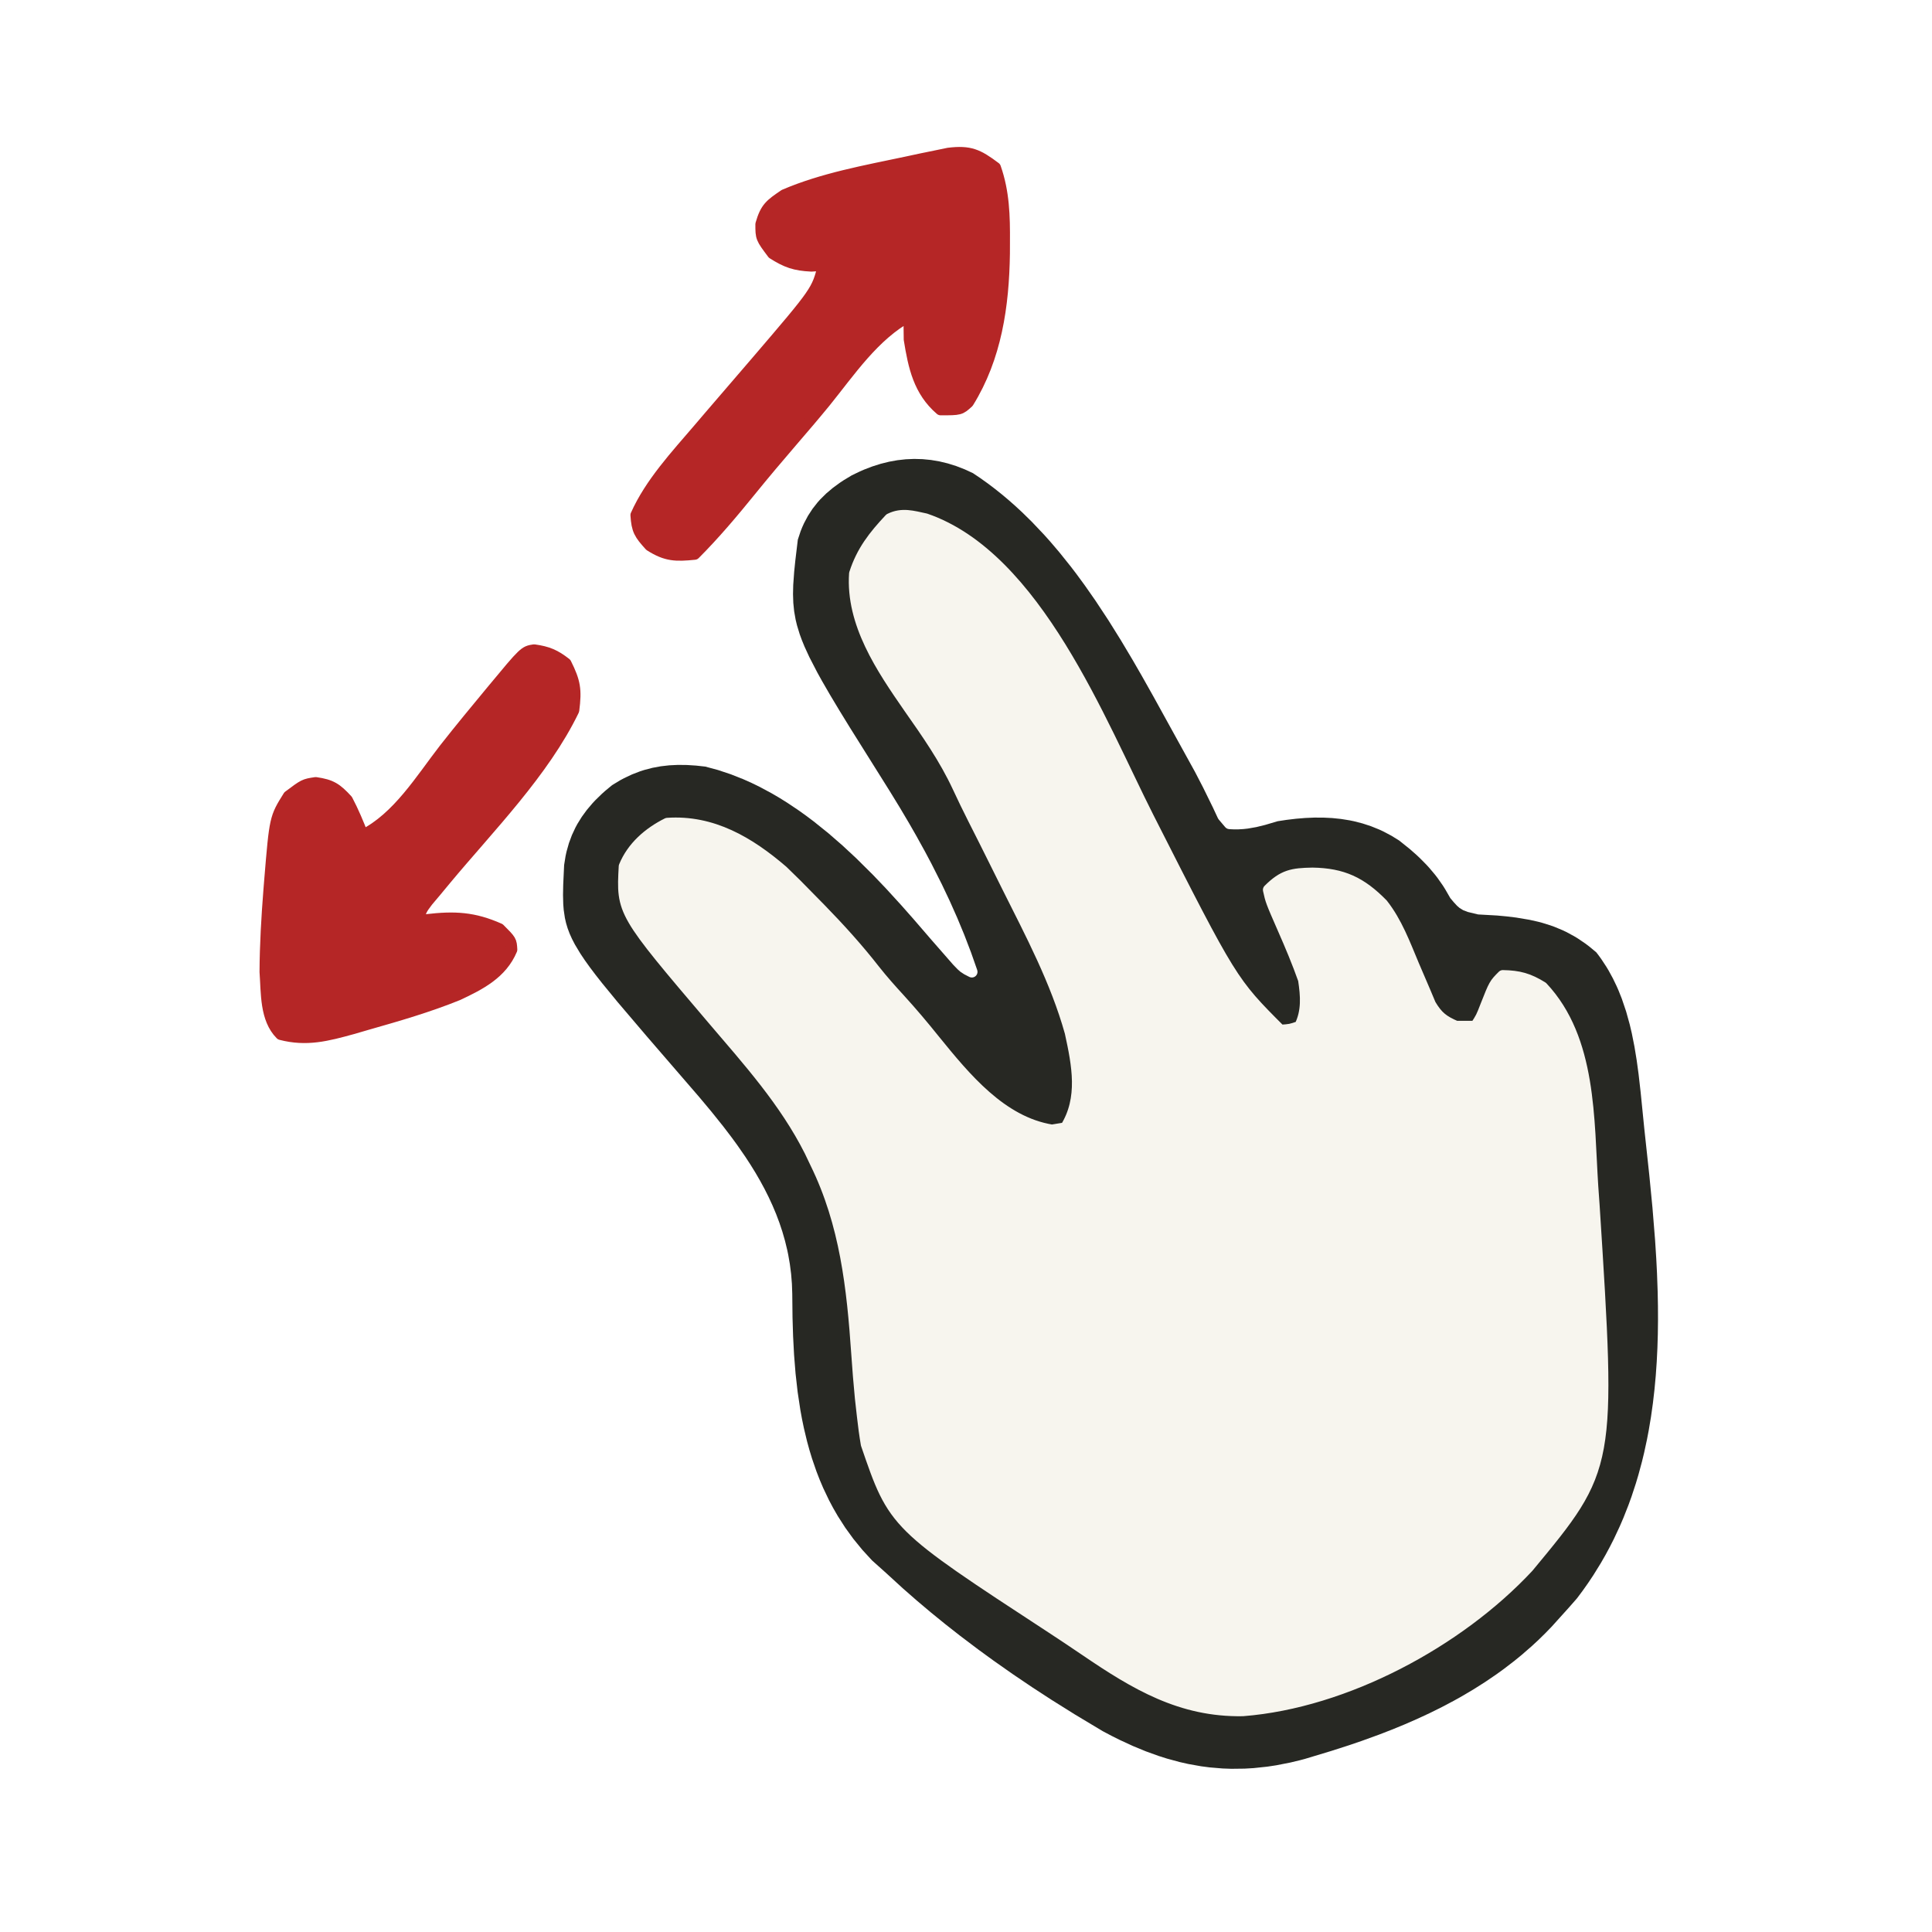
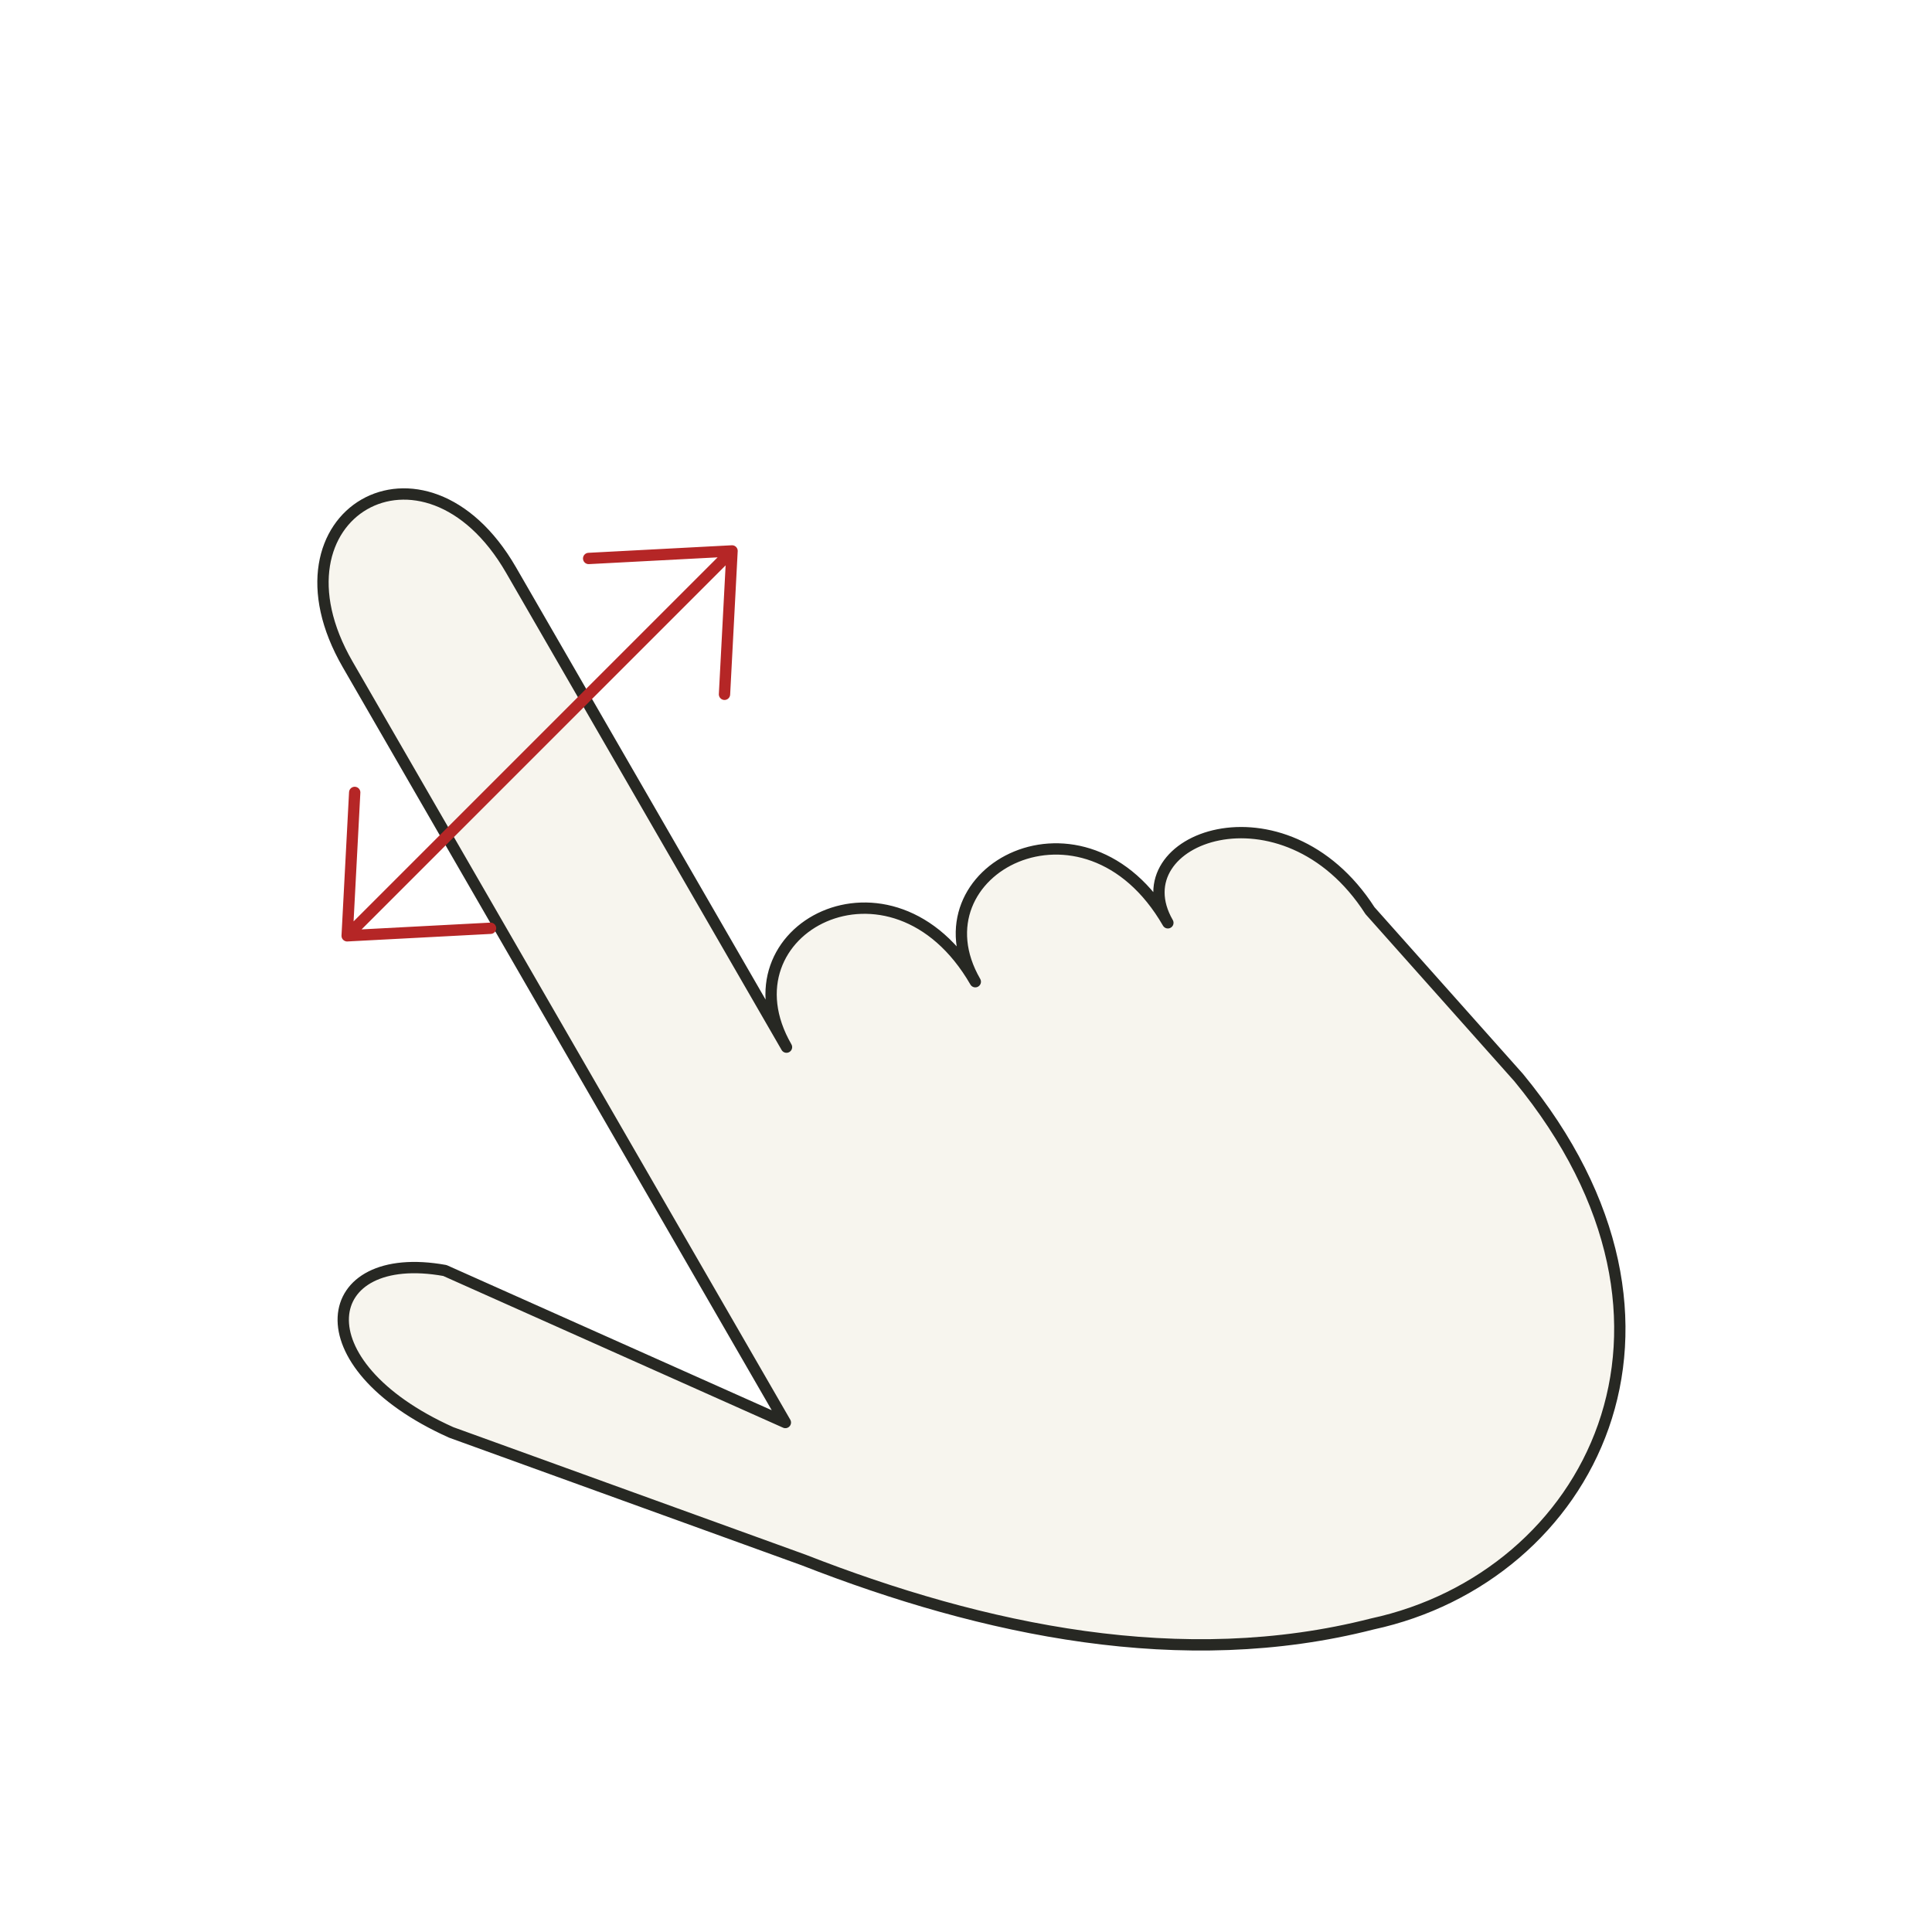
<svg xmlns="http://www.w3.org/2000/svg" width="256" height="256" viewBox="0 0 256 256" fill="none" role="img" aria-labelledby="drag-gesture-title">
-   <g transform="translate(31.00231 16) scale(0.517321)">
-     <path fill="#272823" d="M-1.230 0.895 L-3.027 -0.383 L-3.960 -0.968 L-4.826 -1.437 L-5.653 -1.799 L-6.473 -2.067 L-7.325 -2.251 L-8.251 -2.357 L-9.288 -2.385 L-10.465 -2.333 L-11.762 -2.205 L-18.646 -0.790 L-34.208 2.514 L-38.860 3.607 L-43.453 4.834 L-46.842 5.871 L-49.069 6.629 L-51.265 7.447 L-53.304 8.280 L-55.202 9.605 L-55.945 10.191 L-56.541 10.744 L-57.028 11.309 L-57.450 11.944 L-57.843 12.716 L-58.224 13.687 L-58.549 14.718 L-58.542 15.759 L-58.489 16.633 L-58.368 17.249 L-58.135 17.830 L-57.687 18.590 L-56.004 20.910 L-54.145 21.997 L-53.213 22.453 L-52.314 22.821 L-51.411 23.116 L-50.468 23.348 L-49.448 23.525 L-48.317 23.655 L-47.115 23.737 L-44.085 23.553 L-43.699 23.582 L-43.334 23.712 L-43.017 23.934 L-42.770 24.233 L-42.611 24.586 L-42.551 24.968 L-42.594 25.353 L-43.138 27.460 L-43.720 29.296 L-43.979 29.957 L-44.525 31.137 L-45.276 32.472 L-46.714 34.603 L-48.764 37.272 L-51.534 40.644 L-55.219 44.999 L-81.045 75.120 L-84.015 78.821 L-85.422 80.709 L-86.759 82.625 L-88.600 85.558 L-89.697 87.555 L-90.523 89.261 L-90.448 90.159 L-90.298 91.153 L-90.095 91.948 L-89.826 92.626 L-89.458 93.285 L-88.947 94.003 L-87.505 95.680 L-86.536 96.260 L-85.509 96.785 L-84.556 97.179 L-83.646 97.462 L-82.744 97.650 L-81.810 97.757 L-80.811 97.793 L-79.716 97.766 L-77.659 97.605 L-75.666 95.553 L-73.361 93.069 L-71.101 90.534 L-68.881 87.956 L-58.505 75.406 L-49.249 64.564 L-46.212 60.951 L-43.990 58.232 L-38.045 50.687 L-35.700 47.871 L-34.070 46.033 L-31.488 43.360 L-29.715 41.711 L-28.755 40.884 L-26.862 39.390 L-25.823 38.647 L-23.790 37.346 L-22.712 36.737 L-22.359 36.595 L-21.981 36.550 L-21.604 36.605 L-21.254 36.757 L-20.956 36.994 L-20.730 37.301 L-20.592 37.656 L-20.551 38.034 L-20.588 40.997 L-20.552 43.869 L-19.944 47.339 L-19.449 49.602 L-19.165 50.695 L-18.501 52.799 L-18.112 53.809 L-17.681 54.791 L-17.202 55.745 L-16.672 56.671 L-16.084 57.569 L-15.435 58.440 L-14.717 59.285 L-13.927 60.104 L-13.440 60.549 L-10.869 60.508 L-10.034 60.422 L-9.536 60.289 L-9.148 60.088 L-8.644 59.700 L-8.069 59.185 L-6.451 56.357 L-5.429 54.316 L-4.071 51.198 L-2.912 48.014 L-1.938 44.770 L-1.134 41.472 L-0.488 38.125 L-0.138 35.869 L0.152 33.596 L0.386 31.308 L0.569 29.006 L0.797 24.369 L0.850 22.045 L0.865 17.840 L0.802 13.344 L0.606 10.068 L0.372 7.918 L0.217 6.851 L-0.177 4.725 L-0.421 3.664 L-0.699 2.605 L-1.230 0.895 Z" transform="translate(195,12)" fill-rule="evenodd" />
-     <path fill="#272823" d="M-0.718 1.264 L-2.826 0.290 L-4.999 -0.551 L-7.165 -1.230 L-9.327 -1.750 L-11.483 -2.114 L-13.634 -2.324 L-15.782 -2.382 L-17.926 -2.290 L-20.068 -2.051 L-22.207 -1.665 L-24.345 -1.134 L-26.479 -0.460 L-28.612 0.357 L-29.677 0.819 L-31.779 1.835 L-33.815 3.063 L-34.786 3.706 L-36.613 5.044 L-38.286 6.458 L-39.808 7.959 L-40.513 8.747 L-41.814 10.403 L-42.972 12.181 L-43.990 14.096 L-44.446 15.110 L-44.868 16.164 L-45.577 18.304 L-46.211 23.608 L-46.506 26.463 L-46.753 29.898 L-46.807 32.258 L-46.733 34.489 L-46.516 36.649 L-46.138 38.794 L-45.788 40.245 L-45.101 42.496 L-44.524 44.071 L-43.846 45.722 L-42.626 48.375 L-40.588 52.318 L-39.381 54.494 L-37.321 58.056 L-34.947 62.016 L-32.241 66.422 L-22.006 82.751 L-19.512 86.822 L-17.092 90.906 L-15.320 93.996 L-13.032 98.132 L-11.367 101.264 L-8.704 106.538 L-6.678 110.813 L-4.748 115.153 L-2.927 119.547 L-1.217 124.009 L0.373 128.534 L0.447 128.908 L0.421 129.288 L0.297 129.648 L0.083 129.963 L-0.205 130.212 L-0.548 130.378 L-0.923 130.448 L-1.302 130.418 L-1.661 130.290 L-2.957 129.620 L-3.924 128.987 L-4.647 128.346 L-5.789 127.167 L-11.378 120.776 L-15.877 115.559 L-18.993 112.029 L-23.012 107.630 L-26.330 104.156 L-30.607 99.913 L-34.136 96.632 L-37.762 93.480 L-41.486 90.486 L-43.386 89.057 L-45.311 87.677 L-48.247 85.706 L-50.236 84.464 L-52.250 83.282 L-55.322 81.631 L-57.403 80.616 L-59.510 79.674 L-62.723 78.402 L-65.997 77.311 L-69.263 76.428 L-71.629 76.167 L-73.990 76.016 L-76.280 75.991 L-78.508 76.099 L-80.683 76.347 L-82.815 76.742 L-84.915 77.291 L-85.957 77.626 L-88.029 78.424 L-90.096 79.398 L-91.131 79.955 L-93.155 81.181 L-94.943 82.666 L-95.812 83.446 L-97.444 85.040 L-98.207 85.857 L-99.625 87.534 L-100.898 89.277 L-102.027 91.095 L-102.536 92.035 L-103.445 93.984 L-104.206 96.034 L-104.816 98.197 L-105.063 99.324 L-105.435 101.639 L-105.669 106.693 L-105.718 109.314 L-105.658 111.670 L-105.543 113.126 L-105.238 115.192 L-104.934 116.523 L-104.536 117.847 L-104.033 119.188 L-103.413 120.569 L-102.663 122.012 L-101.267 124.335 L-100.140 126.018 L-98.843 127.828 L-97.366 129.783 L-95.700 131.902 L-91.762 136.703 L-84.194 145.592 L-70.854 161.039 L-67.729 164.775 L-64.693 168.562 L-62.502 171.437 L-61.074 173.395 L-59.030 176.346 L-57.722 178.353 L-56.456 180.403 L-55.257 182.468 L-54.120 184.564 L-53.050 186.693 L-52.050 188.857 L-51.126 191.057 L-50.283 193.297 L-49.534 195.548 L-48.857 197.898 L-48.291 200.232 L-48.034 201.462 L-47.617 203.862 L-47.296 206.374 L-47.090 208.902 L-47.001 211.446 L-46.934 217.516 L-46.788 222.334 L-46.536 227.126 L-46.156 231.882 L-45.626 236.593 L-44.924 241.245 L-44.503 243.547 L-44.030 245.830 L-43.221 249.218 L-42.610 251.450 L-41.939 253.660 L-40.814 256.929 L-39.981 259.076 L-39.079 261.197 L-37.590 264.325 L-36.502 266.373 L-35.336 268.391 L-33.433 271.359 L-31.336 274.251 L-29.035 277.065 L-26.550 279.769 L-23.035 282.918 L-18.650 286.929 L-15.087 290.048 L-11.459 293.107 L-7.772 296.104 L-4.029 299.042 L0.723 302.631 L4.578 305.437 L9.456 308.863 L14.394 312.200 L19.384 315.449 L25.429 319.235 L32.520 323.486 L34.736 324.659 L36.955 325.767 L40.259 327.291 L43.542 328.645 L46.812 329.825 L48.988 330.515 L52.253 331.402 L54.433 331.894 L57.715 332.480 L59.915 332.768 L63.240 333.045 L65.476 333.125 L68.868 333.084 L71.157 332.949 L74.640 332.581 L76.999 332.224 L80.597 331.517 L83.041 330.930 L84.266 330.605 L90.979 328.579 L95.481 327.133 L98.836 325.990 L103.274 324.379 L106.570 323.102 L109.834 321.760 L113.061 320.351 L116.249 318.869 L119.392 317.312 L122.487 315.675 L124.522 314.538 L127.527 312.759 L130.474 310.890 L133.359 308.928 L135.245 307.565 L138.016 305.436 L139.823 303.960 L142.471 301.654 L144.192 300.056 L145.877 298.407 L147.515 296.716 L152.001 291.739 L153.993 289.467 L155.446 287.524 L156.854 285.531 L158.197 283.515 L160.093 280.452 L161.280 278.384 L162.406 276.296 L163.474 274.189 L164.967 270.993 L165.893 268.840 L167.180 265.578 L167.973 263.383 L169.065 260.060 L169.732 257.826 L170.642 254.449 L171.191 252.180 L171.930 248.753 L172.369 246.453 L172.950 242.982 L173.441 239.488 L173.847 235.973 L174.172 232.439 L174.420 228.888 L174.596 225.323 L174.704 221.746 L174.748 218.159 L174.732 214.563 L174.662 210.963 L174.490 206.158 L174.308 202.553 L174.003 197.750 L173.326 189.370 L172.517 181.045 L171.248 169.268 L170.306 159.881 L169.769 155.169 L169.290 151.654 L168.720 148.170 L168.036 144.730 L167.505 142.469 L166.579 139.134 L165.478 135.880 L164.635 133.760 L164.178 132.717 L163.191 130.667 L162.099 128.665 L161.511 127.684 L160.248 125.763 L159.571 124.824 L158.941 124.002 L157.115 122.487 L156.151 121.761 L154.215 120.448 L153.240 119.857 L151.272 118.795 L150.275 118.321 L148.252 117.478 L147.222 117.106 L145.122 116.451 L144.048 116.165 L141.849 115.669 L138.405 115.091 L136.001 114.798 L133.520 114.567 L128.661 114.294 L126.026 113.657 L124.826 113.193 L123.929 112.640 L123.292 112.090 L122.469 111.206 L121.549 110.112 L120.232 107.829 L119.618 106.857 L118.308 104.988 L117.614 104.087 L116.148 102.348 L115.379 101.507 L113.770 99.879 L112.931 99.090 L111.191 97.554 L108.473 95.375 L106.452 94.124 L104.372 93.026 L103.322 92.539 L101.202 91.684 L99.053 90.982 L96.875 90.423 L95.776 90.195 L93.555 89.838 L91.305 89.605 L89.026 89.491 L86.720 89.487 L84.387 89.586 L82.028 89.782 L79.645 90.065 L77.328 90.416 L74.126 91.363 L71.888 91.913 L69.700 92.298 L68.551 92.425 L67.299 92.499 L66.090 92.504 L64.930 92.448 L64.542 92.375 L64.188 92.201 L63.894 91.937 L62.232 89.975 L62.025 89.651 L60.734 86.889 L58.233 81.793 L56.157 77.784 L45.518 58.494 L42.592 53.293 L40.197 49.140 L37.121 43.983 L33.942 38.891 L30.643 33.892 L27.909 29.978 L25.798 27.102 L24.360 25.217 L21.407 21.530 L19.120 18.845 L17.560 17.097 L14.350 13.709 L11.860 11.270 L10.159 9.695 L8.424 8.163 L6.655 6.677 L4.849 5.237 L3.007 3.846 L1.127 2.504 L-0.718 1.264 Z" transform="translate(190,89)" fill-rule="evenodd" />
-     <path fill="#272823" d="M-0.001 1.468 L-0.916 1.678 L-1.501 2.015 L-1.924 2.363 L-3.154 3.609 L-5.023 5.748 L-13.115 15.483 L-18.929 22.616 L-22.473 27.105 L-28.887 35.688 L-31.182 38.538 L-32.792 40.388 L-34.474 42.167 L-35.344 43.023 L-37.152 44.657 L-39.102 46.199 L-41.124 47.562 L-42.178 48.180 L-43.202 48.722 L-43.583 48.859 L-43.986 48.886 L-44.381 48.800 L-44.737 48.609 L-45.027 48.327 L-45.227 47.976 L-46.455 44.938 L-47.300 42.972 L-48.194 41.037 L-49.073 39.289 L-49.874 38.447 L-50.692 37.665 L-51.437 37.057 L-52.158 36.587 L-52.919 36.216 L-53.795 35.910 L-54.855 35.654 L-55.949 35.469 L-57.528 35.753 L-58.095 35.939 L-58.681 36.229 L-59.456 36.724 L-61.794 38.439 L-63.380 41.093 L-63.949 42.279 L-64.184 42.880 L-64.584 44.221 L-64.760 45.007 L-65.080 46.913 L-65.379 49.385 L-65.685 52.561 L-66.525 62.717 L-66.997 69.682 L-67.276 75.481 L-67.381 78.962 L-67.430 82.399 L-67.106 87.983 L-66.875 90.196 L-66.704 91.264 L-66.487 92.296 L-66.216 93.285 L-65.887 94.225 L-65.493 95.110 L-65.028 95.937 L-64.485 96.704 L-64.102 97.134 L-62.234 97.514 L-61.133 97.657 L-60.052 97.743 L-58.984 97.775 L-56.873 97.692 L-55.820 97.584 L-53.699 97.253 L-50.424 96.520 L-46.965 95.595 L-36.441 92.548 L-29.807 90.499 L-24.352 88.623 L-20.080 86.981 L-18.021 85.995 L-16.000 84.955 L-14.087 83.847 L-13.181 83.258 L-12.313 82.640 L-11.486 81.990 L-10.705 81.305 L-9.971 80.580 L-9.286 79.811 L-8.653 78.993 L-8.075 78.121 L-7.552 77.188 L-7.222 76.478 L-7.260 75.941 L-7.350 75.435 L-7.504 75.080 L-7.885 74.560 L-9.710 72.662 L-10.648 72.262 L-12.895 71.438 L-15.036 70.836 L-17.127 70.433 L-19.224 70.207 L-21.384 70.138 L-23.662 70.211 L-26.106 70.410 L-27.390 70.549 L-29.674 70.875 L-30.043 70.881 L-30.401 70.793 L-30.725 70.618 L-30.995 70.367 L-31.193 70.056 L-31.305 69.705 L-31.326 69.337 L-31.253 68.976 L-30.752 67.494 L-30.286 66.295 L-29.804 65.367 L-29.227 64.504 L-28.434 63.435 L-21.544 55.203 L-12.242 44.436 L-8.356 39.861 L-4.563 35.220 L-0.932 30.503 L1.811 26.670 L4.372 22.779 L5.574 20.811 L6.718 18.827 L7.800 16.826 L8.709 15.023 L8.935 12.769 L8.979 11.726 L8.964 10.782 L8.889 9.905 L8.751 9.059 L8.542 8.206 L8.253 7.312 L7.876 6.345 L6.970 4.390 L5.409 3.293 L4.581 2.817 L3.764 2.430 L2.917 2.112 L1.998 1.847 L0.969 1.625 L-0.001 1.468 Z" transform="translate(76.875,135.5625)" fill-rule="evenodd" />
-     <path fill="#F7F5EE" d="M0 0 C28.35 9.76 44.81 52.26 57.07 76.46 C78.43 118.55 78.43 118.55 90.86 130.98 C93.48 130.8 93.48 130.8 95.86 129.98 C97.8 126.09 97.49 122.16 96.86 117.98 C95.29 113.54 93.49 109.25 91.59 104.94 C88.49 97.84 88.49 97.84 87.86 94.98 C91.65 91.2 93.96 90.82 99.11 90.73 C106.84 90.85 111.57 93.1 117.03 98.66 C120.68 103.3 122.71 108.83 124.98 114.23 C125.97 116.58 126.97 118.92 127.99 121.25 C128.42 122.28 128.86 123.31 129.3 124.37 C131.15 127.47 132.57 128.56 135.86 129.98 C137.51 129.98 139.16 129.98 140.86 129.98 C142.37 127.65 142.37 127.65 143.55 124.61 C145.72 119.12 145.72 119.12 147.86 116.98 C152 117.06 154.45 117.73 157.98 119.92 C170.54 133.3 169.74 153.8 170.86 170.98 C170.97 172.56 171.09 174.14 171.2 175.77 C175.49 242.92 175.49 242.92 154.36 268.42 C136.54 287.56 107.61 303.13 81.25 305.19 C65.43 305.47 53.73 298.46 40.99 289.79 C38.13 287.85 35.28 285.94 32.39 284.05 C-8.07 257.61 -8.07 257.61 -15.14 236.98 C-15.55 234.58 -15.87 232.16 -16.14 229.73 C-16.31 228.23 -16.48 226.73 -16.65 225.18 C-17.02 221.44 -17.31 217.7 -17.57 213.94 C-18.74 196.87 -20.51 180.57 -28.14 164.98 C-28.39 164.47 -28.39 164.47 -29.63 161.86 C-36.01 149.2 -45.38 138.79 -54.52 128.07 C-77.78 100.72 -77.78 100.72 -77.14 88.98 C-75.1 84 -70.94 80.38 -66.14 77.98 C-54.61 77.19 -45.15 82.82 -36.61 90.16 C-34.19 92.47 -31.84 94.83 -29.52 97.23 C-28.69 98.07 -27.86 98.91 -27.01 99.78 C-22.08 104.84 -17.39 110 -13.04 115.58 C-11.01 118.15 -8.85 120.57 -6.64 122.98 C-3.53 126.39 -0.58 129.88 2.3 133.48 C10.16 143.15 19.41 154.47 32.36 156.55 C33.51 156.36 34.67 156.18 35.86 155.98 C40.62 148.39 38.91 139.79 37.09 131.47 C33.4 118.27 26.96 106.19 20.86 93.98 C19.85 91.96 18.85 89.94 17.84 87.91 C15.99 84.18 14.12 80.45 12.23 76.73 C10.88 74.04 9.56 71.35 8.3 68.62 C4.88 61.27 0.41 54.9 -4.23 48.29 C-11.25 38.16 -19.01 26.73 -18.14 13.98 C-16.29 8.23 -13.26 4.37 -9.14 -0.02 C-6.03 -1.57 -3.28 -0.7 0 0 Z " transform="translate(177.1406,102.0156)" stroke="#F7F5EE" stroke-width="2.9" stroke-linejoin="round" />
-     <path fill="#B52626" d="M0 0 C2.21 6.29 2.35 12.41 2.31 19 C2.31 20.01 2.3 21.02 2.3 22.06 C2.1 35.41 0.2 48.61 -6.94 60.12 C-9 62 -9 62 -14 62 C-19.56 57.24 -20.88 50.97 -22 44 C-22.04 42 -22.06 40 -22 38 C-31.04 42.87 -37.23 52.18 -43.59 60.05 C-46.34 63.41 -49.16 66.71 -52 70 C-55.62 74.21 -59.2 78.44 -62.69 82.75 C-67.23 88.34 -71.9 93.9 -77 99 C-81.84 99.49 -84.28 99.46 -88.44 96.81 C-91.13 93.85 -91.76 92.88 -92 89 C-88.36 80.82 -81.77 73.75 -76 67 C-75.06 65.9 -74.12 64.79 -73.14 63.65 C-69.13 58.96 -65.1 54.28 -61.07 49.61 C-45.65 31.6 -45.65 31.6 -44 25 C-44.52 25.03 -44.52 25.03 -47.12 25.19 C-51.32 24.98 -53.48 24.24 -57 22 C-60 18 -60 18 -60 14.5 C-58.78 10.25 -57.61 9.45 -54 7 C-44.14 2.77 -33.26 0.84 -22.81 -1.38 C-21.54 -1.65 -20.26 -1.93 -18.94 -2.21 C-18.34 -2.33 -18.34 -2.33 -15.27 -2.96 C-14.18 -3.19 -13.1 -3.41 -11.98 -3.64 C-6.51 -4.3 -4.46 -3.35 0 0 Z " transform="translate(195,12)" stroke="#B52626" stroke-width="2.9" stroke-linejoin="round" />
-     <path fill="#B52626" d="M0 0 C3.49 0.49 5.35 1.28 8.12 3.44 C10.49 8.17 10.79 10.19 10.12 15.44 C2.45 31.29 -11.44 45.3 -22.67 58.79 C-23.48 59.77 -24.29 60.74 -25.12 61.75 C-25.48 62.17 -25.48 62.17 -27.27 64.3 C-28.88 66.44 -28.88 66.44 -29.88 69.44 C-29.11 69.33 -28.35 69.22 -27.57 69.11 C-20.39 68.28 -15.5 68.49 -8.88 71.44 C-5.88 74.44 -5.88 74.44 -5.75 76.75 C-8.29 82.81 -13.81 85.64 -19.5 88.31 C-27.08 91.39 -34.89 93.64 -42.75 95.88 C-44.01 96.24 -45.27 96.61 -46.57 96.99 C-52.97 98.75 -58.27 100.17 -64.88 98.44 C-68.87 94.45 -68.48 87.83 -68.88 82.44 C-68.84 75.41 -68.43 68.44 -67.88 61.44 C-67.81 60.58 -67.74 59.72 -67.67 58.83 C-66.36 43 -66.36 43 -62.88 37.44 C-58.88 34.44 -58.88 34.44 -55.94 34 C-51.96 34.57 -50.61 35.48 -47.88 38.44 C-46.32 41.39 -45.11 44.33 -43.88 47.44 C-34.89 42.95 -28.97 33.1 -22.93 25.32 C-18.89 20.18 -14.73 15.15 -10.56 10.12 C-2.48 0.38 -2.48 0.38 0 0 Z " transform="translate(76.875,135.5625)" stroke="#B52626" stroke-width="2.9" stroke-linejoin="round" />
+   <g stroke="#272823" stroke-width="1.5" stroke-linecap="round" stroke-linejoin="round">
+     <g transform="rotate(-30 139 151)">
+       <path d="M90 166 V50 C90 27 115 27 115 50 V123 C115 105 141 106 141 128 C141 111 167 112 167 134 C167 121 190 125 191 146 L197 175 C204 217 172 237 144 228 C119 221 99 203 83 183 L51 145 C38 127 48 115 61 126 Z" fill="#F7F5EE" />
+     </g>
+     <path d="M46 124 L97 73 M46 124 L47 105 M46 124 L65 123 M97 73 L78 74 M97 73 L96 92" fill="none" stroke="#B52626" />
  </g>
</svg>
